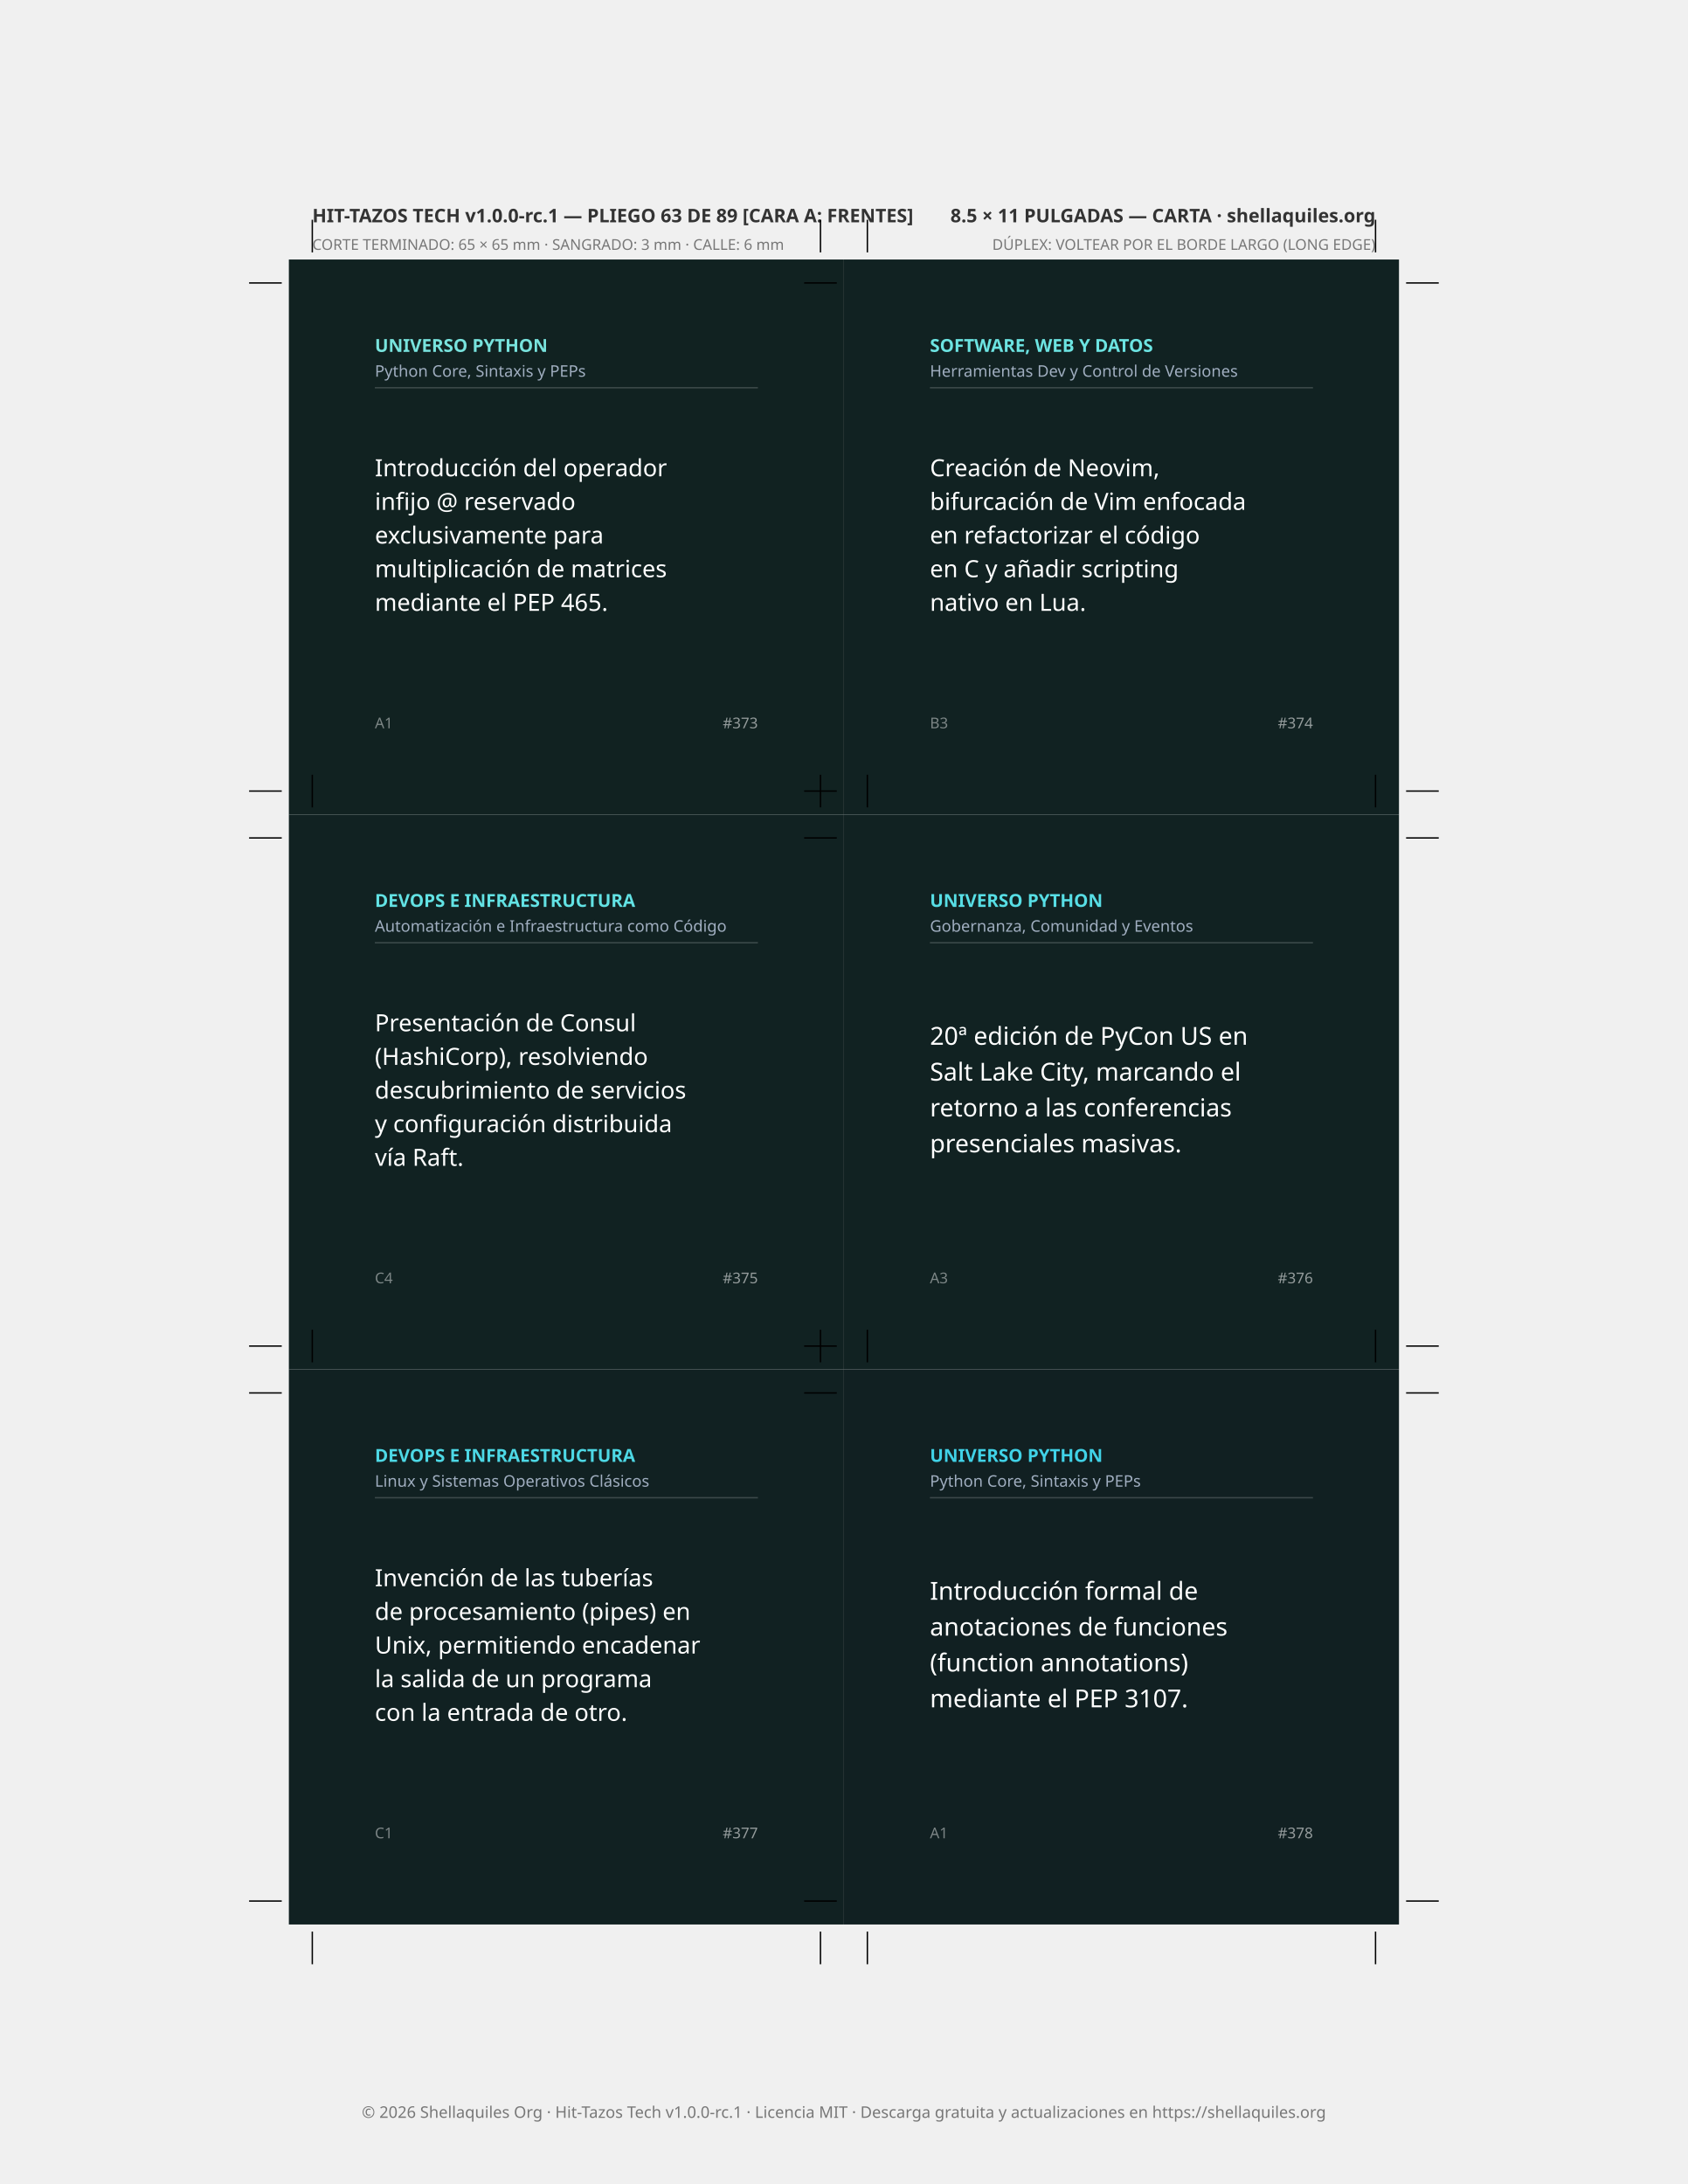
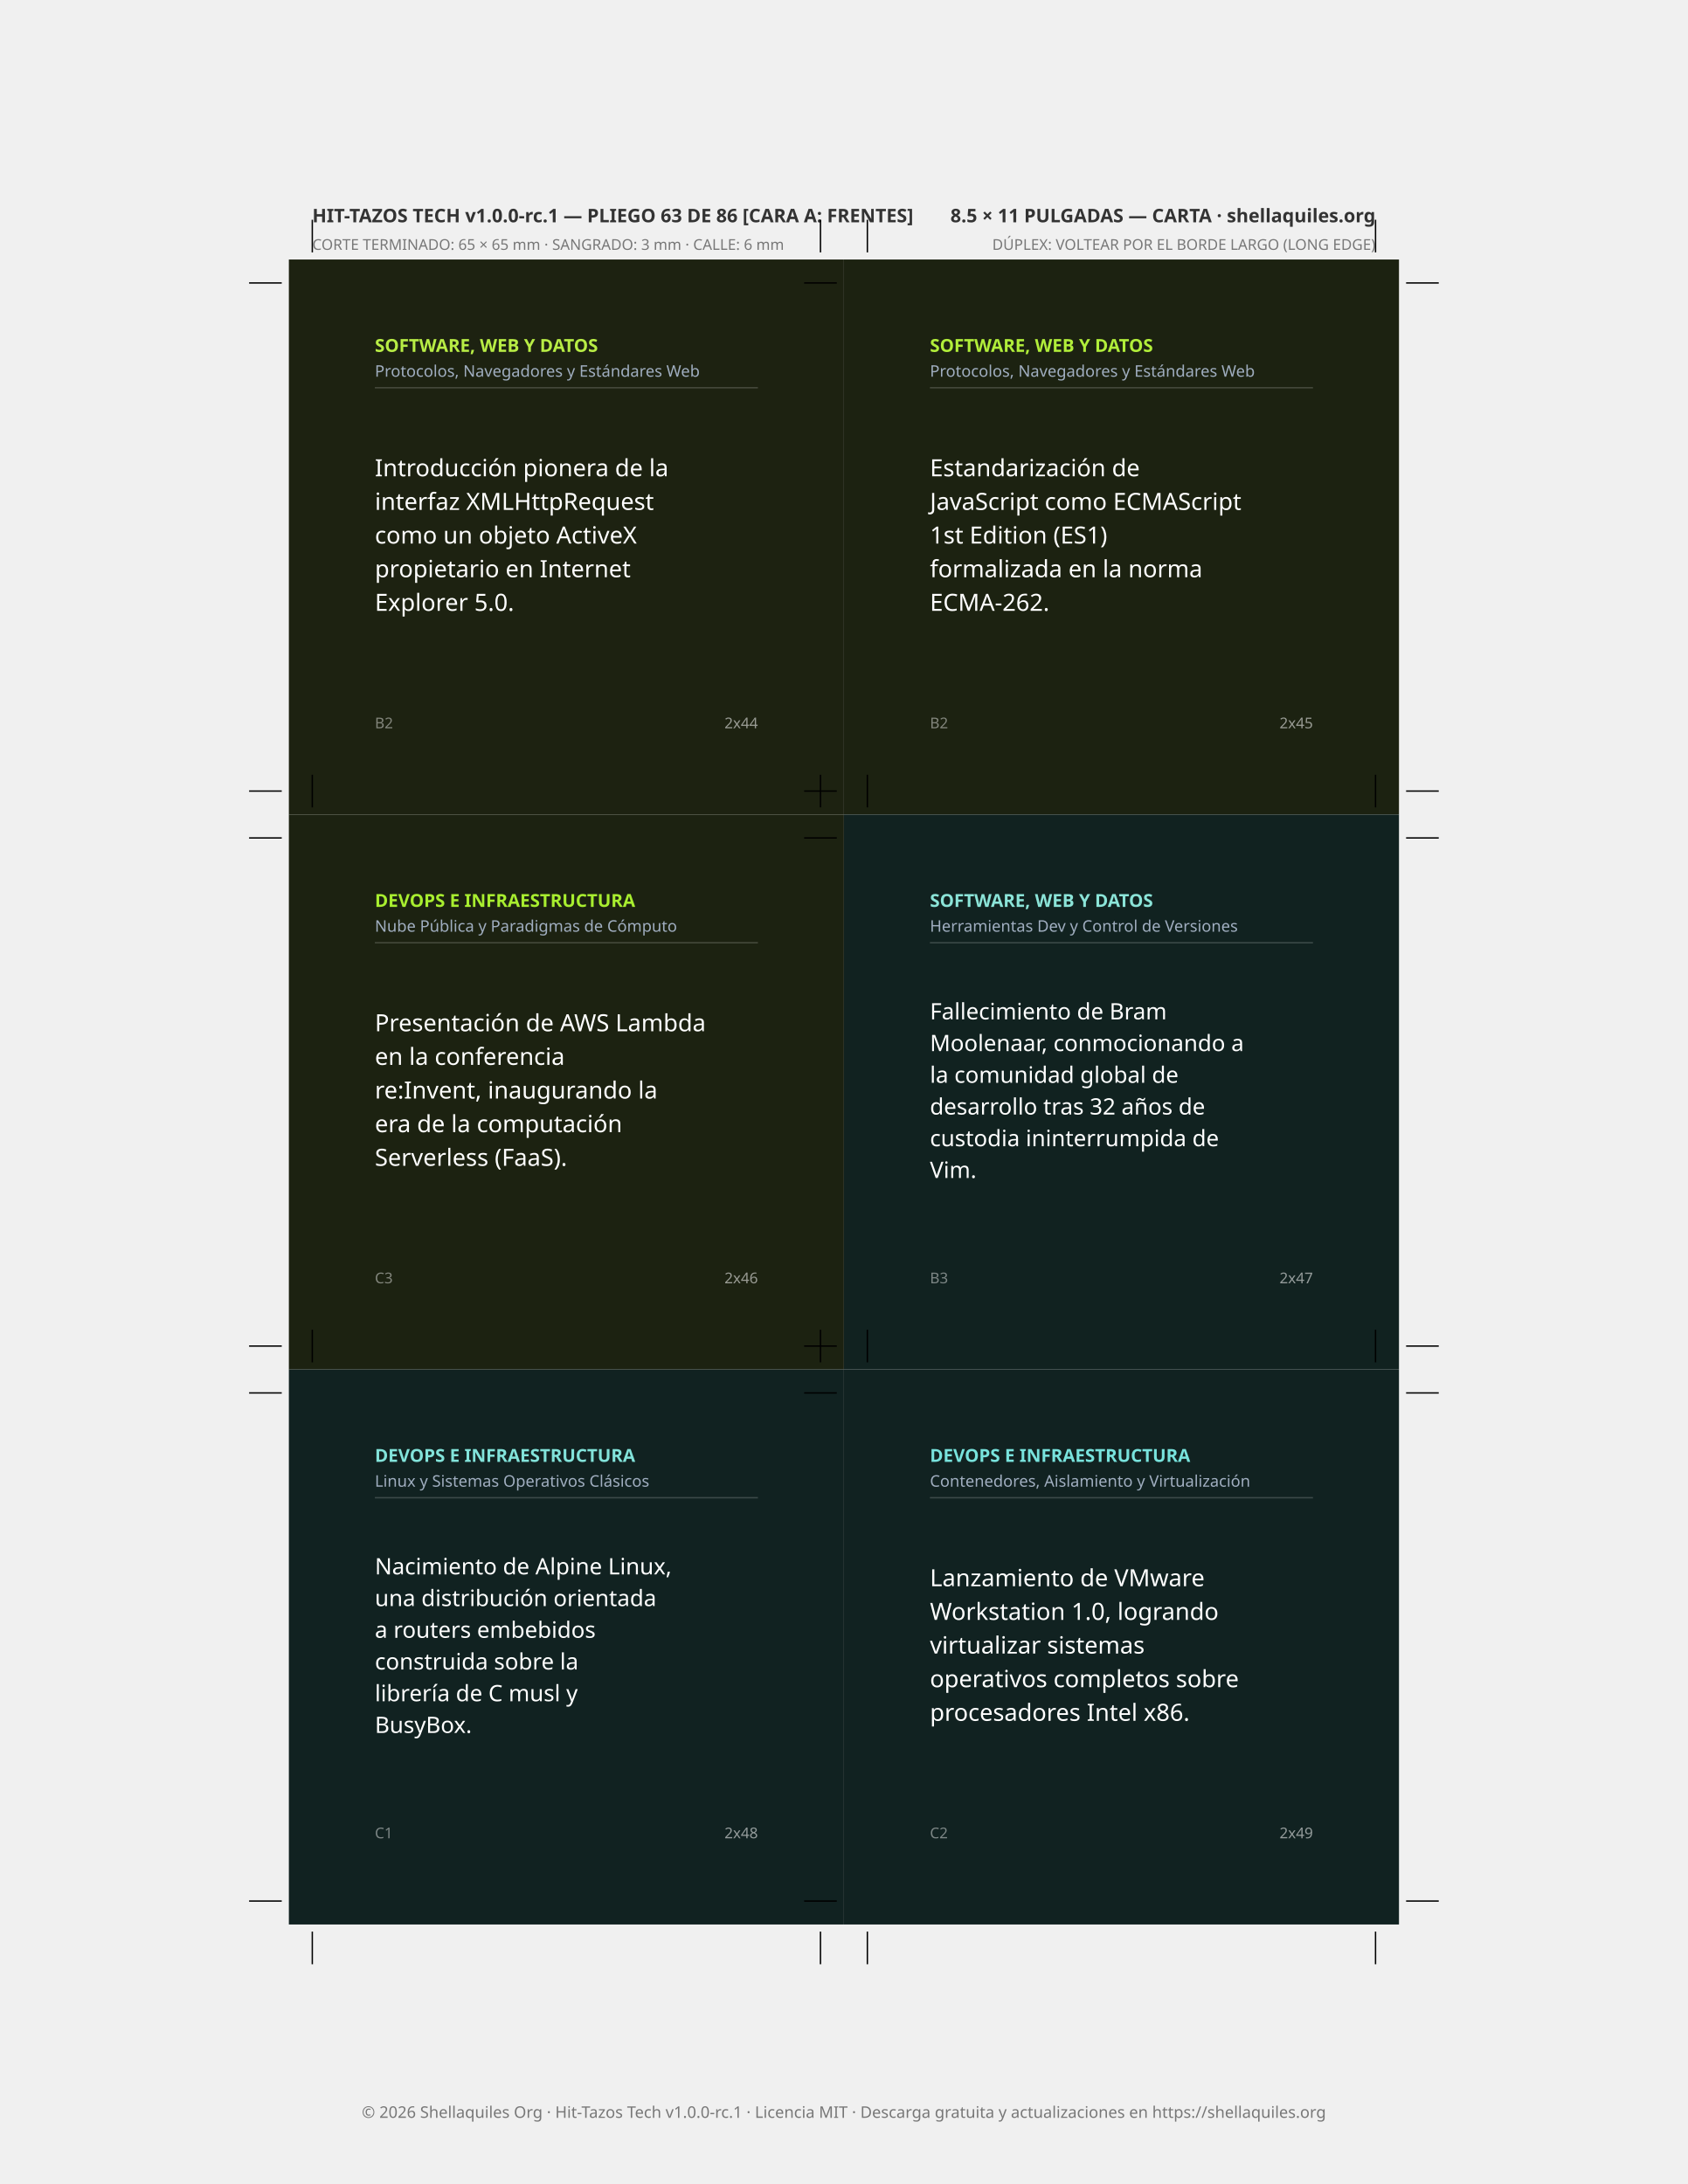
<svg xmlns="http://www.w3.org/2000/svg" width="215.9mm" height="279.4mm" viewBox="0 0 612 792" style="background-color: #ffffff;">
  <g id="encabezado_pliego">
-     <text x="113.24" y="80.61" font-family="'Outfit', sans-serif" font-size="6.8" font-weight="700" fill="#333333">HIT-TAZOS TECH v1.0.0-rc.1 — PLIEGO 63 DE 89 [CARA A: FRENTES]</text>
+     <text x="113.24" y="80.61" font-family="'Outfit', sans-serif" font-size="6.8" font-weight="700" fill="#333333">HIT-TAZOS TECH v1.0.0-rc.1 — PLIEGO 63 DE 86 [CARA A: FRENTES]</text>
    <text x="498.76" y="80.61" font-family="'Outfit', sans-serif" font-size="6.8" font-weight="700" fill="#333333" text-anchor="end">8.5 × 11 PULGADAS — CARTA · shellaquiles.org</text>
    <text x="113.24" y="90.61" font-family="'Outfit', sans-serif" font-size="5.4" font-weight="500" fill="#777777">CORTE TERMINADO: 65 × 65 mm · SANGRADO: 3 mm · CALLE: 6 mm</text>
    <text x="498.76" y="90.61" font-family="'Outfit', sans-serif" font-size="5.4" font-weight="500" fill="#777777" text-anchor="end">DÚPLEX: VOLTEAR POR EL BORDE LARGO (LONG EDGE)</text>
  </g>
  <g id="tarjetas_frente">
-     <g id="carta_373_frente">
+     <g id="carta_2_44_frente">
      <g stroke="#000000" stroke-width="0.5" stroke-linecap="square">
        <line x1="90.57" y1="102.61" x2="101.91" y2="102.61" />
        <line x1="113.24" y1="79.94" x2="113.24" y2="91.28" />
        <line x1="308.83" y1="102.61" x2="320.17" y2="102.61" />
        <line x1="297.50" y1="79.94" x2="297.50" y2="91.28" />
        <line x1="90.57" y1="286.87" x2="101.91" y2="286.87" />
        <line x1="113.24" y1="298.20" x2="113.24" y2="309.54" />
        <line x1="308.83" y1="286.87" x2="320.17" y2="286.87" />
        <line x1="297.50" y1="298.20" x2="297.50" y2="309.54" />
      </g>
-       <rect x="104.74" y="94.11" width="201.26" height="201.26" fill="#112221" />
+       <rect x="104.74" y="94.11" width="201.26" height="201.26" fill="#1d2211" />
      <g transform="translate(113.24, 102.61)">
-         <text x="22.68" y="25" font-family="'Outfit', sans-serif" font-size="6.5" font-weight="800" fill="#78e3dd">UNIVERSO PYTHON</text>
-         <text x="22.68" y="34" font-family="'Outfit', sans-serif" font-size="5.8" font-weight="400" fill="#a0aec0">Python Core, Sintaxis y PEPs</text>
+         <text x="22.68" y="25" font-family="'Outfit', sans-serif" font-size="6.5" font-weight="800" fill="#b8ed45">SOFTWARE, WEB Y DATOS</text>
+         <text x="22.68" y="34" font-family="'Outfit', sans-serif" font-size="5.8" font-weight="400" fill="#a0aec0">Protocolos, Navegadores y Estándares Web</text>
        <line x1="22.68" y1="38" x2="161.57" y2="38" stroke="rgba(255,255,255,0.18)" stroke-width="0.5" />
        <text font-family="'Outfit', sans-serif" font-size="8.6" font-weight="400" fill="#ffffff">
-           <tspan x="22.68" y="70.1">Introducción del operador</tspan>
-           <tspan x="22.68" y="82.3">infijo @ reservado</tspan>
-           <tspan x="22.68" y="94.5">exclusivamente para</tspan>
-           <tspan x="22.68" y="106.7">multiplicación de matrices</tspan>
-           <tspan x="22.68" y="118.9">mediante el PEP 465.</tspan>
+           <tspan x="22.68" y="70.1">Introducción pionera de la</tspan>
+           <tspan x="22.68" y="82.3">interfaz XMLHttpRequest</tspan>
+           <tspan x="22.68" y="94.5">como un objeto ActiveX</tspan>
+           <tspan x="22.68" y="106.7">propietario en Internet</tspan>
+           <tspan x="22.68" y="118.9">Explorer 5.0.</tspan>
        </text>
-         <text x="22.68" y="161.5" font-family="'Outfit', sans-serif" font-size="5.4" font-weight="500" fill="rgba(255,255,255,0.45)">A1</text>
-         <text x="161.57" y="161.5" font-family="'Space Grotesk', sans-serif" font-size="5.4" font-weight="500" fill="rgba(255,255,255,0.55)" text-anchor="end">#373</text>
+         <text x="22.68" y="161.5" font-family="'Outfit', sans-serif" font-size="5.4" font-weight="500" fill="rgba(255,255,255,0.45)">B2</text>
+         <text x="161.57" y="161.5" font-family="'Space Grotesk', sans-serif" font-size="5.4" font-weight="500" fill="rgba(255,255,255,0.55)" text-anchor="end">2x44</text>
      </g>
    </g>
-     <g id="carta_374_frente">
+     <g id="carta_2_45_frente">
      <g stroke="#000000" stroke-width="0.5" stroke-linecap="square">
        <line x1="291.83" y1="102.61" x2="303.17" y2="102.61" />
        <line x1="314.50" y1="79.94" x2="314.50" y2="91.28" />
        <line x1="510.09" y1="102.61" x2="521.43" y2="102.61" />
        <line x1="498.76" y1="79.94" x2="498.76" y2="91.28" />
        <line x1="291.83" y1="286.87" x2="303.17" y2="286.87" />
        <line x1="314.50" y1="298.20" x2="314.50" y2="309.54" />
        <line x1="510.09" y1="286.87" x2="521.43" y2="286.87" />
        <line x1="498.76" y1="298.20" x2="498.76" y2="309.54" />
      </g>
-       <rect x="306.00" y="94.11" width="201.26" height="201.26" fill="#112222" />
+       <rect x="306.00" y="94.11" width="201.26" height="201.26" fill="#1c2211" />
      <g transform="translate(314.50, 102.61)">
-         <text x="22.68" y="25" font-family="'Outfit', sans-serif" font-size="6.5" font-weight="800" fill="#6ce4e2">SOFTWARE, WEB Y DATOS</text>
-         <text x="22.68" y="34" font-family="'Outfit', sans-serif" font-size="5.8" font-weight="400" fill="#a0aec0">Herramientas Dev y Control de Versiones</text>
+         <text x="22.68" y="25" font-family="'Outfit', sans-serif" font-size="6.5" font-weight="800" fill="#b1ee3a">SOFTWARE, WEB Y DATOS</text>
+         <text x="22.68" y="34" font-family="'Outfit', sans-serif" font-size="5.8" font-weight="400" fill="#a0aec0">Protocolos, Navegadores y Estándares Web</text>
        <line x1="22.68" y1="38" x2="161.57" y2="38" stroke="rgba(255,255,255,0.18)" stroke-width="0.5" />
        <text font-family="'Outfit', sans-serif" font-size="8.6" font-weight="400" fill="#ffffff">
-           <tspan x="22.68" y="70.1">Creación de Neovim,</tspan>
-           <tspan x="22.68" y="82.3">bifurcación de Vim enfocada</tspan>
-           <tspan x="22.68" y="94.5">en refactorizar el código</tspan>
-           <tspan x="22.68" y="106.7">en C y añadir scripting</tspan>
-           <tspan x="22.68" y="118.9">nativo en Lua.</tspan>
+           <tspan x="22.68" y="70.1">Estandarización de</tspan>
+           <tspan x="22.68" y="82.3">JavaScript como ECMAScript</tspan>
+           <tspan x="22.68" y="94.5">1st Edition (ES1)</tspan>
+           <tspan x="22.68" y="106.7">formalizada en la norma</tspan>
+           <tspan x="22.68" y="118.9">ECMA-262.</tspan>
        </text>
-         <text x="22.68" y="161.5" font-family="'Outfit', sans-serif" font-size="5.4" font-weight="500" fill="rgba(255,255,255,0.45)">B3</text>
-         <text x="161.57" y="161.5" font-family="'Space Grotesk', sans-serif" font-size="5.4" font-weight="500" fill="rgba(255,255,255,0.55)" text-anchor="end">#374</text>
+         <text x="22.68" y="161.5" font-family="'Outfit', sans-serif" font-size="5.4" font-weight="500" fill="rgba(255,255,255,0.45)">B2</text>
+         <text x="161.57" y="161.5" font-family="'Space Grotesk', sans-serif" font-size="5.4" font-weight="500" fill="rgba(255,255,255,0.55)" text-anchor="end">2x45</text>
      </g>
    </g>
-     <g id="carta_375_frente">
+     <g id="carta_2_46_frente">
      <g stroke="#000000" stroke-width="0.5" stroke-linecap="square">
        <line x1="90.57" y1="303.87" x2="101.91" y2="303.87" />
        <line x1="113.24" y1="281.20" x2="113.24" y2="292.54" />
        <line x1="308.83" y1="303.87" x2="320.17" y2="303.87" />
        <line x1="297.50" y1="281.20" x2="297.50" y2="292.54" />
        <line x1="90.57" y1="488.13" x2="101.91" y2="488.13" />
        <line x1="113.24" y1="499.46" x2="113.24" y2="510.80" />
        <line x1="308.83" y1="488.13" x2="320.17" y2="488.13" />
        <line x1="297.50" y1="499.46" x2="297.50" y2="510.80" />
      </g>
-       <rect x="104.74" y="295.37" width="201.26" height="201.26" fill="#112222" />
+       <rect x="104.74" y="295.37" width="201.26" height="201.26" fill="#1c2211" />
      <g transform="translate(113.24, 303.87)">
-         <text x="22.68" y="25" font-family="'Outfit', sans-serif" font-size="6.5" font-weight="800" fill="#62e2e4">DEVOPS E INFRAESTRUCTURA</text>
-         <text x="22.68" y="34" font-family="'Outfit', sans-serif" font-size="5.8" font-weight="400" fill="#a0aec0">Automatización e Infraestructura como Código</text>
+         <text x="22.68" y="25" font-family="'Outfit', sans-serif" font-size="6.5" font-weight="800" fill="#a8ee2f">DEVOPS E INFRAESTRUCTURA</text>
+         <text x="22.68" y="34" font-family="'Outfit', sans-serif" font-size="5.8" font-weight="400" fill="#a0aec0">Nube Pública y Paradigmas de Cómputo</text>
        <line x1="22.68" y1="38" x2="161.57" y2="38" stroke="rgba(255,255,255,0.18)" stroke-width="0.5" />
        <text font-family="'Outfit', sans-serif" font-size="8.6" font-weight="400" fill="#ffffff">
-           <tspan x="22.68" y="70.1">Presentación de Consul</tspan>
-           <tspan x="22.68" y="82.3">(HashiCorp), resolviendo</tspan>
-           <tspan x="22.68" y="94.5">descubrimiento de servicios</tspan>
-           <tspan x="22.68" y="106.7">y configuración distribuida</tspan>
-           <tspan x="22.68" y="118.9">vía Raft.</tspan>
+           <tspan x="22.68" y="70.1">Presentación de AWS Lambda</tspan>
+           <tspan x="22.68" y="82.3">en la conferencia</tspan>
+           <tspan x="22.68" y="94.5">re:Invent, inaugurando la</tspan>
+           <tspan x="22.68" y="106.7">era de la computación</tspan>
+           <tspan x="22.68" y="118.9">Serverless (FaaS).</tspan>
        </text>
-         <text x="22.68" y="161.5" font-family="'Outfit', sans-serif" font-size="5.4" font-weight="500" fill="rgba(255,255,255,0.45)">C4</text>
-         <text x="161.57" y="161.5" font-family="'Space Grotesk', sans-serif" font-size="5.4" font-weight="500" fill="rgba(255,255,255,0.55)" text-anchor="end">#375</text>
+         <text x="22.68" y="161.5" font-family="'Outfit', sans-serif" font-size="5.4" font-weight="500" fill="rgba(255,255,255,0.45)">C3</text>
+         <text x="161.57" y="161.5" font-family="'Space Grotesk', sans-serif" font-size="5.4" font-weight="500" fill="rgba(255,255,255,0.55)" text-anchor="end">2x46</text>
      </g>
    </g>
-     <g id="carta_376_frente">
+     <g id="carta_2_47_frente">
      <g stroke="#000000" stroke-width="0.5" stroke-linecap="square">
        <line x1="291.83" y1="303.87" x2="303.17" y2="303.87" />
        <line x1="314.50" y1="281.20" x2="314.50" y2="292.54" />
        <line x1="510.09" y1="303.87" x2="521.43" y2="303.87" />
        <line x1="498.76" y1="281.20" x2="498.76" y2="292.54" />
        <line x1="291.83" y1="488.13" x2="303.17" y2="488.13" />
        <line x1="314.50" y1="499.46" x2="314.50" y2="510.80" />
        <line x1="510.09" y1="488.13" x2="521.43" y2="488.13" />
        <line x1="498.76" y1="499.46" x2="498.76" y2="510.80" />
      </g>
-       <rect x="306.00" y="295.37" width="201.26" height="201.26" fill="#112222" />
+       <rect x="306.00" y="295.37" width="201.26" height="201.26" fill="#112220" />
      <g transform="translate(314.50, 303.87)">
-         <text x="22.68" y="25" font-family="'Outfit', sans-serif" font-size="6.5" font-weight="800" fill="#57dee5">UNIVERSO PYTHON</text>
-         <text x="22.68" y="34" font-family="'Outfit', sans-serif" font-size="5.8" font-weight="400" fill="#a0aec0">Gobernanza, Comunidad y Eventos</text>
+         <text x="22.68" y="25" font-family="'Outfit', sans-serif" font-size="6.5" font-weight="800" fill="#8be4d8">SOFTWARE, WEB Y DATOS</text>
+         <text x="22.68" y="34" font-family="'Outfit', sans-serif" font-size="5.8" font-weight="400" fill="#a0aec0">Herramientas Dev y Control de Versiones</text>
        <line x1="22.68" y1="38" x2="161.57" y2="38" stroke="rgba(255,255,255,0.18)" stroke-width="0.5" />
-         <text font-family="'Outfit', sans-serif" font-size="9" font-weight="400" fill="#ffffff">
-           <tspan x="22.68" y="75.0">20ª edición de PyCon US en</tspan>
-           <tspan x="22.68" y="88.0">Salt Lake City, marcando el</tspan>
-           <tspan x="22.68" y="101.0">retorno a las conferencias</tspan>
-           <tspan x="22.68" y="114.0">presenciales masivas.</tspan>
+         <text font-family="'Outfit', sans-serif" font-size="8.2" font-weight="400" fill="#ffffff">
+           <tspan x="22.68" y="65.8">Fallecimiento de Bram</tspan>
+           <tspan x="22.68" y="77.3">Moolenaar, conmocionando a</tspan>
+           <tspan x="22.68" y="88.8">la comunidad global de</tspan>
+           <tspan x="22.68" y="100.3">desarrollo tras 32 años de</tspan>
+           <tspan x="22.68" y="111.8">custodia ininterrumpida de</tspan>
+           <tspan x="22.68" y="123.3">Vim.</tspan>
        </text>
-         <text x="22.68" y="161.5" font-family="'Outfit', sans-serif" font-size="5.4" font-weight="500" fill="rgba(255,255,255,0.45)">A3</text>
-         <text x="161.57" y="161.5" font-family="'Space Grotesk', sans-serif" font-size="5.4" font-weight="500" fill="rgba(255,255,255,0.55)" text-anchor="end">#376</text>
+         <text x="22.68" y="161.5" font-family="'Outfit', sans-serif" font-size="5.4" font-weight="500" fill="rgba(255,255,255,0.45)">B3</text>
+         <text x="161.57" y="161.5" font-family="'Space Grotesk', sans-serif" font-size="5.4" font-weight="500" fill="rgba(255,255,255,0.55)" text-anchor="end">2x47</text>
      </g>
    </g>
-     <g id="carta_377_frente">
+     <g id="carta_2_48_frente">
      <g stroke="#000000" stroke-width="0.5" stroke-linecap="square">
        <line x1="90.57" y1="505.13" x2="101.91" y2="505.13" />
        <line x1="113.24" y1="482.46" x2="113.24" y2="493.80" />
        <line x1="308.83" y1="505.13" x2="320.17" y2="505.13" />
        <line x1="297.50" y1="482.46" x2="297.50" y2="493.80" />
        <line x1="90.57" y1="689.39" x2="101.91" y2="689.39" />
        <line x1="113.24" y1="700.72" x2="113.24" y2="712.06" />
        <line x1="308.83" y1="689.39" x2="320.17" y2="689.39" />
        <line x1="297.50" y1="700.72" x2="297.50" y2="712.06" />
      </g>
-       <rect x="104.74" y="496.63" width="201.26" height="201.26" fill="#112122" />
+       <rect x="104.74" y="496.63" width="201.26" height="201.26" fill="#112221" />
      <g transform="translate(113.24, 505.13)">
-         <text x="22.68" y="25" font-family="'Outfit', sans-serif" font-size="6.5" font-weight="800" fill="#4dd8e5">DEVOPS E INFRAESTRUCTURA</text>
+         <text x="22.68" y="25" font-family="'Outfit', sans-serif" font-size="6.5" font-weight="800" fill="#82e3da">DEVOPS E INFRAESTRUCTURA</text>
        <text x="22.68" y="34" font-family="'Outfit', sans-serif" font-size="5.8" font-weight="400" fill="#a0aec0">Linux y Sistemas Operativos Clásicos</text>
        <line x1="22.68" y1="38" x2="161.57" y2="38" stroke="rgba(255,255,255,0.18)" stroke-width="0.5" />
-         <text font-family="'Outfit', sans-serif" font-size="8.6" font-weight="400" fill="#ffffff">
-           <tspan x="22.68" y="70.1">Invención de las tuberías</tspan>
-           <tspan x="22.68" y="82.3">de procesamiento (pipes) en</tspan>
-           <tspan x="22.68" y="94.5">Unix, permitiendo encadenar</tspan>
-           <tspan x="22.68" y="106.7">la salida de un programa</tspan>
-           <tspan x="22.68" y="118.9">con la entrada de otro.</tspan>
+         <text font-family="'Outfit', sans-serif" font-size="8.2" font-weight="400" fill="#ffffff">
+           <tspan x="22.68" y="65.8">Nacimiento de Alpine Linux,</tspan>
+           <tspan x="22.68" y="77.3">una distribución orientada</tspan>
+           <tspan x="22.68" y="88.8">a routers embebidos</tspan>
+           <tspan x="22.68" y="100.3">construida sobre la</tspan>
+           <tspan x="22.68" y="111.8">librería de C musl y</tspan>
+           <tspan x="22.68" y="123.3">BusyBox.</tspan>
        </text>
        <text x="22.68" y="161.5" font-family="'Outfit', sans-serif" font-size="5.4" font-weight="500" fill="rgba(255,255,255,0.45)">C1</text>
-         <text x="161.57" y="161.5" font-family="'Space Grotesk', sans-serif" font-size="5.4" font-weight="500" fill="rgba(255,255,255,0.55)" text-anchor="end">#377</text>
+         <text x="161.57" y="161.5" font-family="'Space Grotesk', sans-serif" font-size="5.4" font-weight="500" fill="rgba(255,255,255,0.55)" text-anchor="end">2x48</text>
      </g>
    </g>
-     <g id="carta_378_frente">
+     <g id="carta_2_49_frente">
      <g stroke="#000000" stroke-width="0.5" stroke-linecap="square">
        <line x1="291.83" y1="505.13" x2="303.17" y2="505.13" />
        <line x1="314.50" y1="482.46" x2="314.50" y2="493.80" />
        <line x1="510.09" y1="505.13" x2="521.43" y2="505.13" />
        <line x1="498.76" y1="482.46" x2="498.76" y2="493.80" />
        <line x1="291.83" y1="689.39" x2="303.17" y2="689.39" />
        <line x1="314.50" y1="700.72" x2="314.50" y2="712.06" />
        <line x1="510.09" y1="689.39" x2="521.43" y2="689.39" />
        <line x1="498.76" y1="700.72" x2="498.76" y2="712.06" />
      </g>
-       <rect x="306.00" y="496.63" width="201.26" height="201.26" fill="#112022" />
+       <rect x="306.00" y="496.63" width="201.26" height="201.26" fill="#112221" />
      <g transform="translate(314.50, 505.13)">
-         <text x="22.68" y="25" font-family="'Outfit', sans-serif" font-size="6.5" font-weight="800" fill="#40d2e7">UNIVERSO PYTHON</text>
-         <text x="22.68" y="34" font-family="'Outfit', sans-serif" font-size="5.8" font-weight="400" fill="#a0aec0">Python Core, Sintaxis y PEPs</text>
+         <text x="22.68" y="25" font-family="'Outfit', sans-serif" font-size="6.5" font-weight="800" fill="#78e3dd">DEVOPS E INFRAESTRUCTURA</text>
+         <text x="22.68" y="34" font-family="'Outfit', sans-serif" font-size="5.8" font-weight="400" fill="#a0aec0">Contenedores, Aislamiento y Virtualización</text>
        <line x1="22.68" y1="38" x2="161.57" y2="38" stroke="rgba(255,255,255,0.18)" stroke-width="0.5" />
-         <text font-family="'Outfit', sans-serif" font-size="9" font-weight="400" fill="#ffffff">
-           <tspan x="22.68" y="75.0">Introducción formal de</tspan>
-           <tspan x="22.68" y="88.0">anotaciones de funciones</tspan>
-           <tspan x="22.68" y="101.0">(function annotations)</tspan>
-           <tspan x="22.68" y="114.0">mediante el PEP 3107.</tspan>
+         <text font-family="'Outfit', sans-serif" font-size="8.6" font-weight="400" fill="#ffffff">
+           <tspan x="22.68" y="70.1">Lanzamiento de VMware</tspan>
+           <tspan x="22.68" y="82.3">Workstation 1.0, logrando</tspan>
+           <tspan x="22.68" y="94.5">virtualizar sistemas</tspan>
+           <tspan x="22.68" y="106.7">operativos completos sobre</tspan>
+           <tspan x="22.68" y="118.9">procesadores Intel x86.</tspan>
        </text>
-         <text x="22.68" y="161.5" font-family="'Outfit', sans-serif" font-size="5.4" font-weight="500" fill="rgba(255,255,255,0.45)">A1</text>
-         <text x="161.57" y="161.5" font-family="'Space Grotesk', sans-serif" font-size="5.4" font-weight="500" fill="rgba(255,255,255,0.55)" text-anchor="end">#378</text>
+         <text x="22.68" y="161.5" font-family="'Outfit', sans-serif" font-size="5.4" font-weight="500" fill="rgba(255,255,255,0.45)">C2</text>
+         <text x="161.57" y="161.5" font-family="'Space Grotesk', sans-serif" font-size="5.4" font-weight="500" fill="rgba(255,255,255,0.55)" text-anchor="end">2x49</text>
      </g>
    </g>
  </g>
  <g id="pie_pliego">
    <text x="306.00" y="768.00" font-family="'Outfit', sans-serif" font-size="5.8" font-weight="500" fill="#777777" text-anchor="middle">© 2026 Shellaquiles Org · Hit-Tazos Tech v1.0.0-rc.1 · Licencia MIT · Descarga gratuita y actualizaciones en https://shellaquiles.org</text>
  </g>
</svg>
